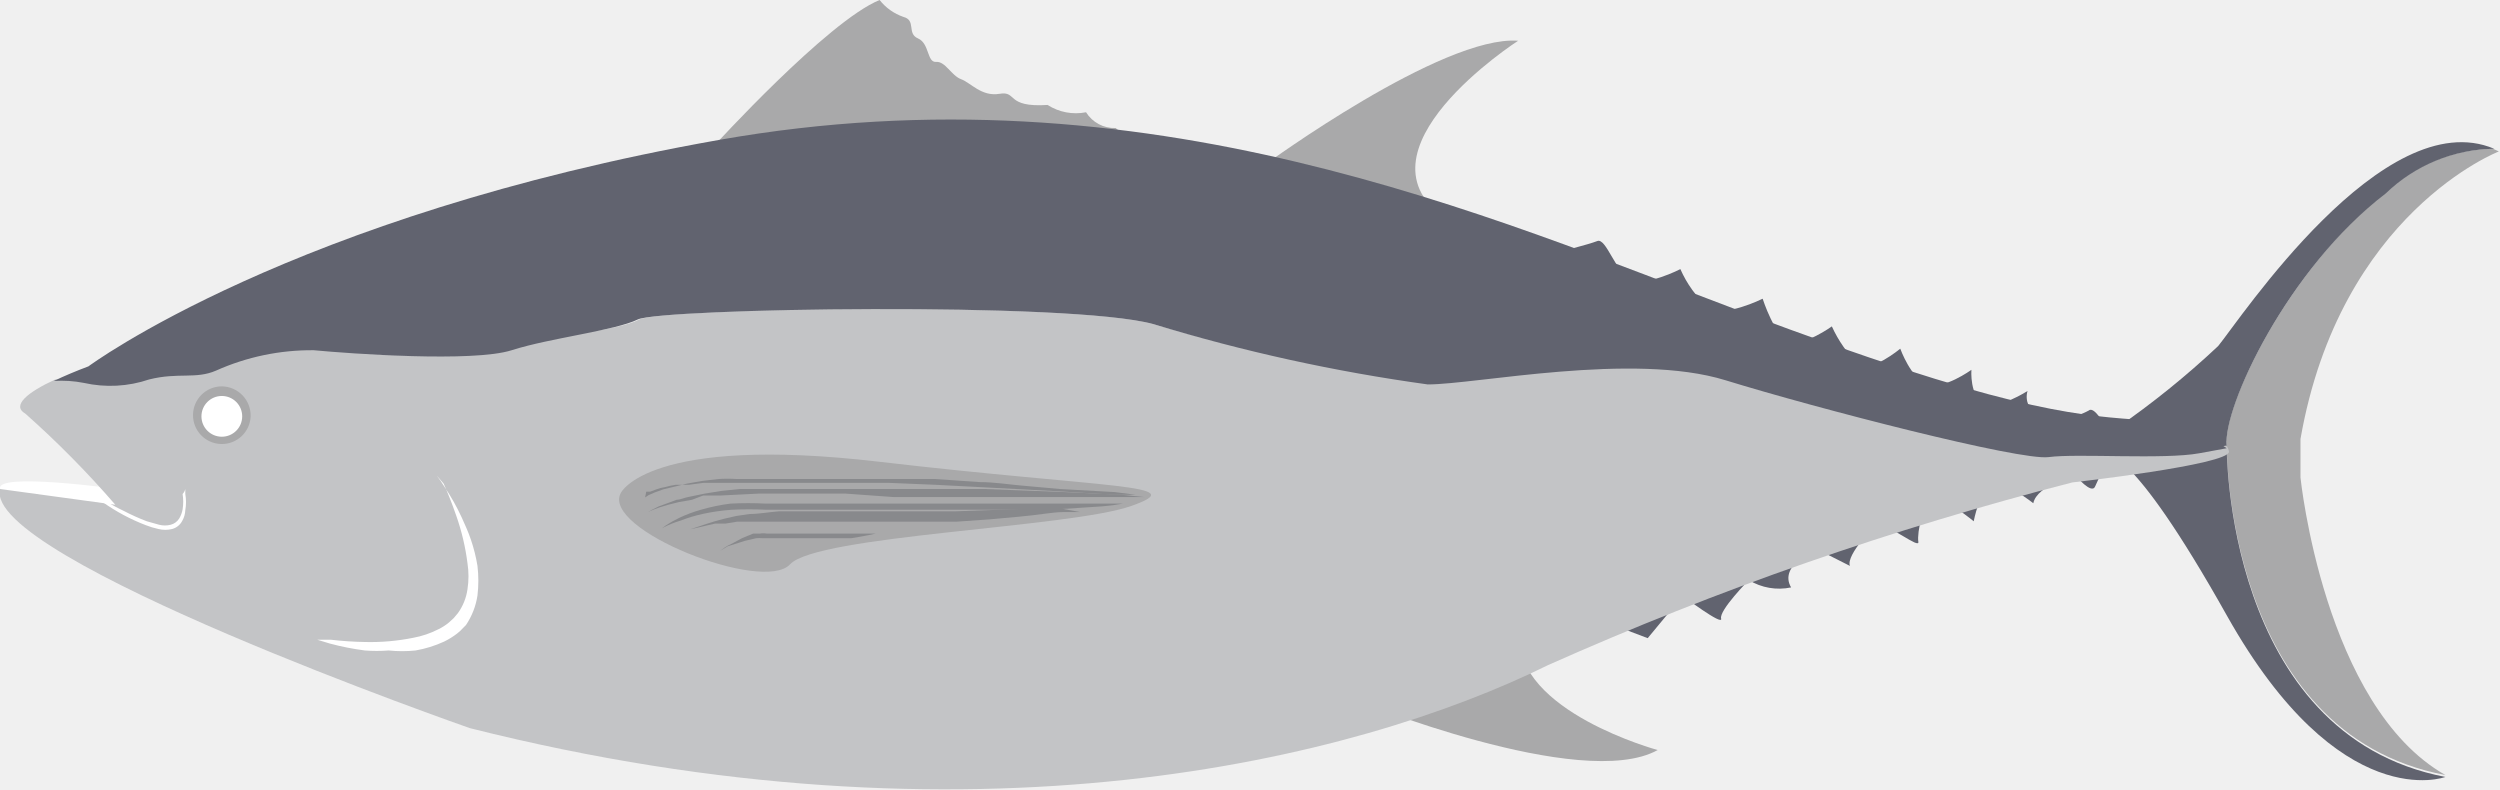
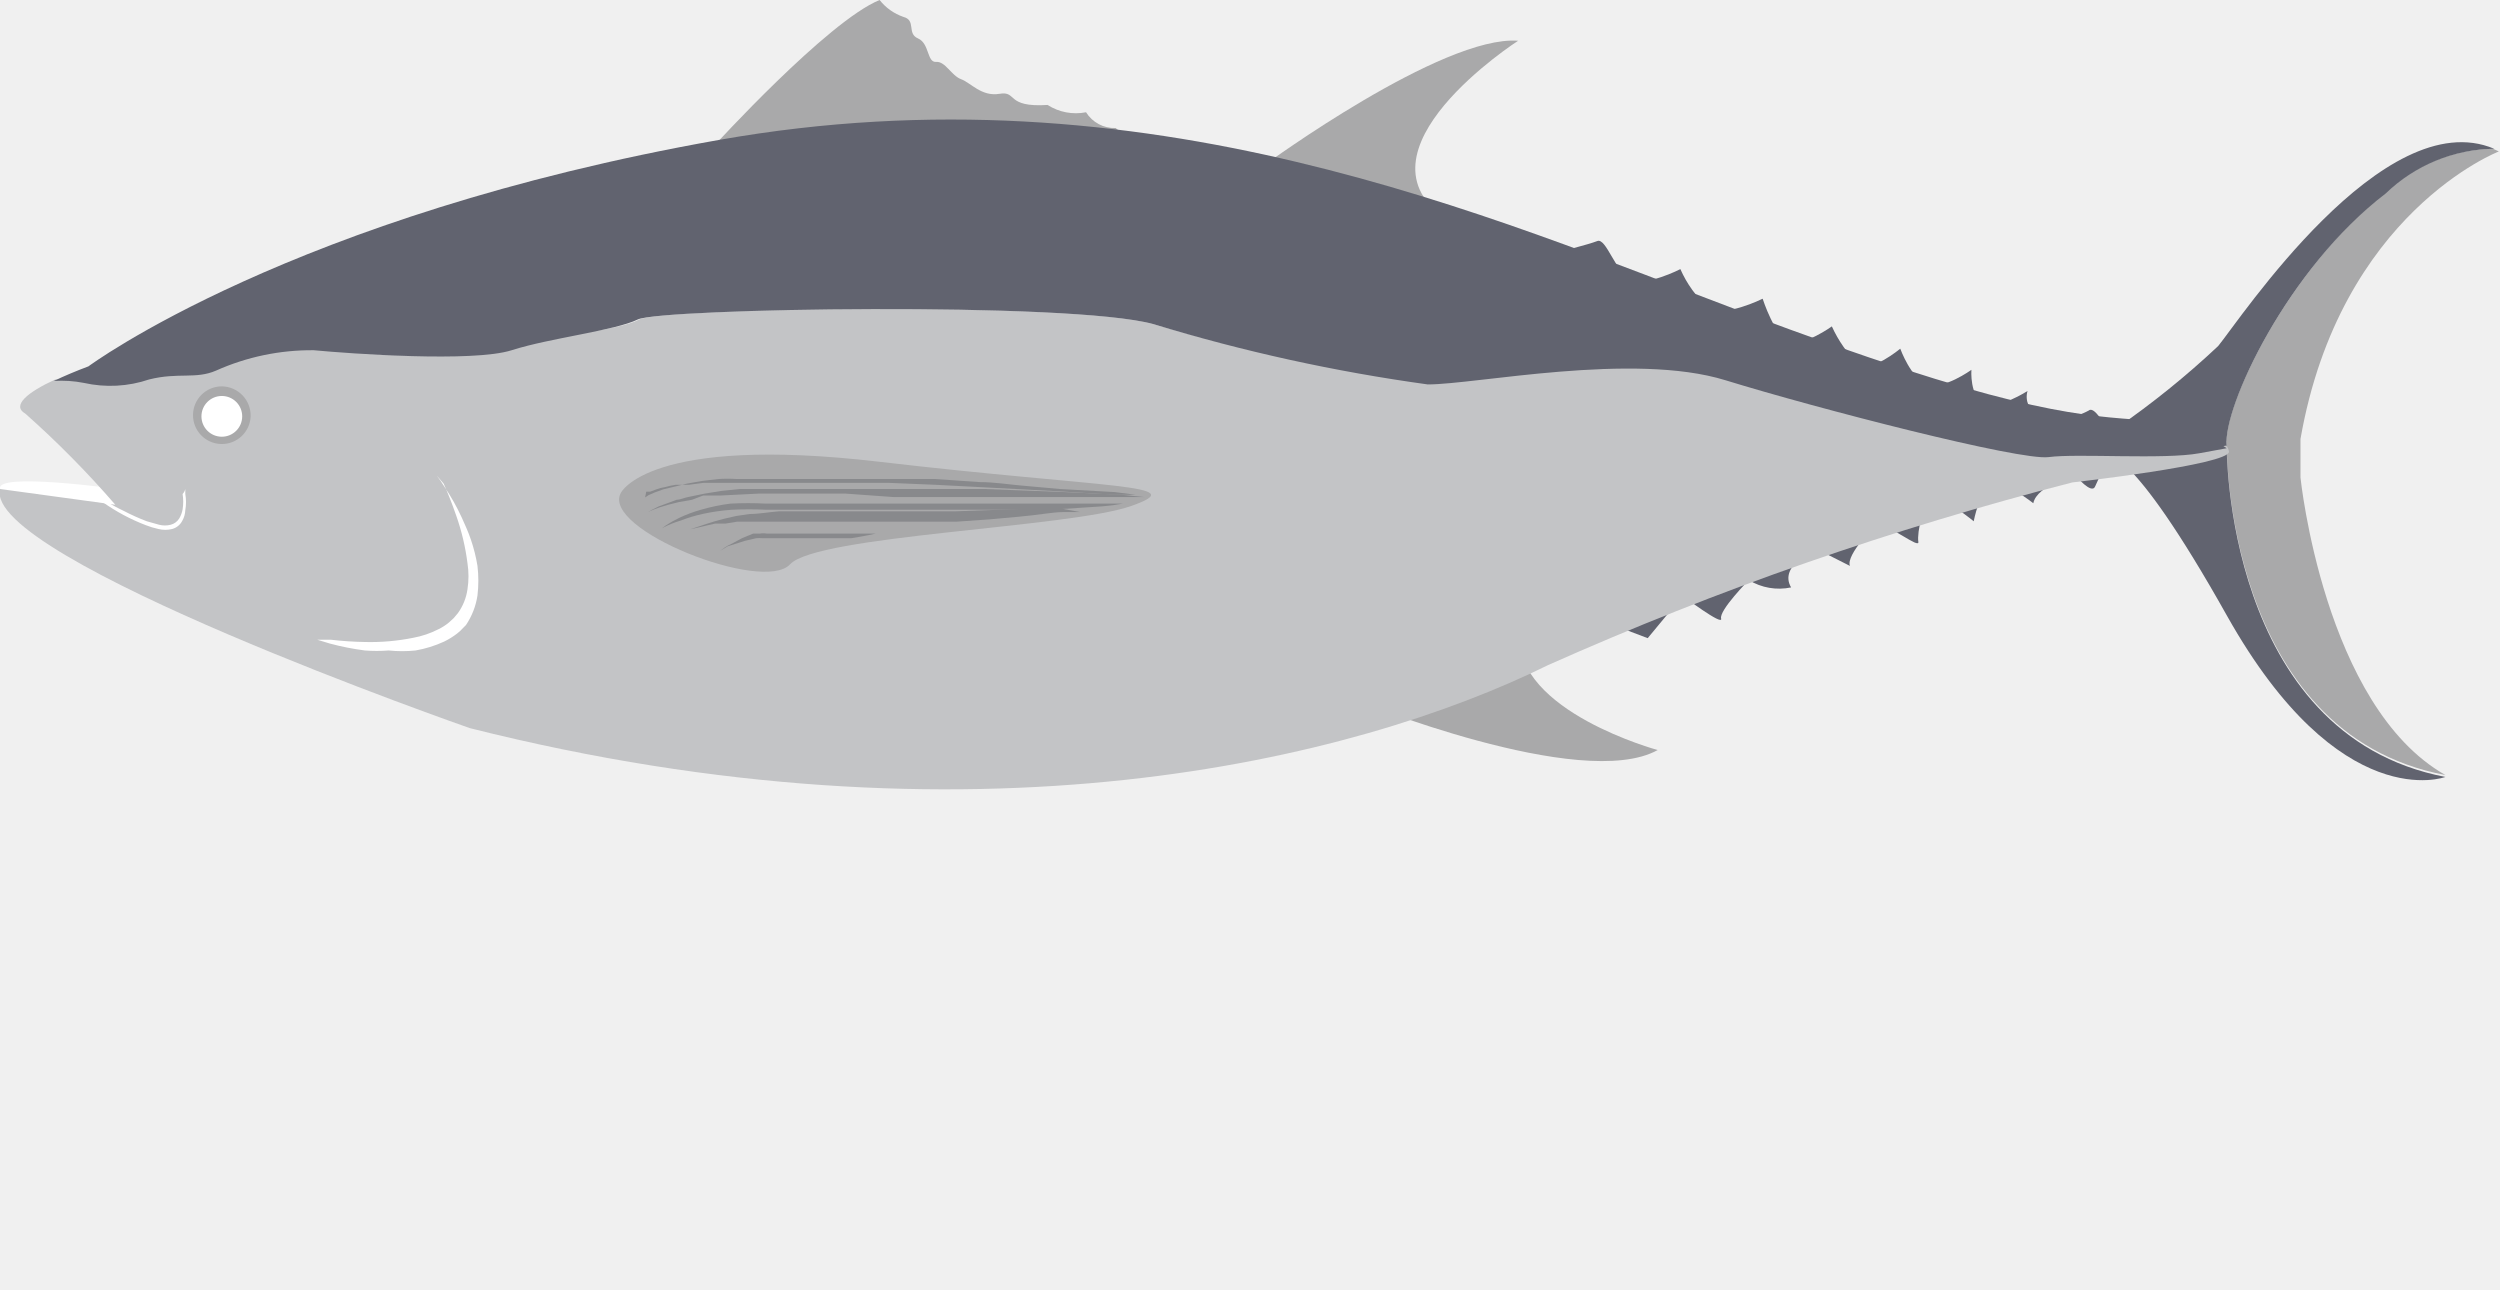
- <svg xmlns="http://www.w3.org/2000/svg" viewBox="0 0 65.03 20.53">
+ <svg xmlns="http://www.w3.org/2000/svg" viewBox="0 0 65.03 33.53">
  <defs>
    <style>.cls-1{fill:#a9a9aa;}.cls-2{fill:#fff;}.cls-3{fill:#a59797;}.cls-4{fill:#61636f;}.cls-5{fill:#c3c4c6;}.cls-6{fill:#88898c;}</style>
  </defs>
  <g id="Capa_2" data-name="Capa 2">
    <g id="ëÎÓÈ_1" data-name="ëÎÓÈ 1">
      <path class="cls-1" d="M35.24,18.2s5.9,2.41,7.88,1.31c0,0-3.69-1-3.6-3S35.24,18.2,35.24,18.2Z" />
      <path class="cls-1" d="M32.91,4.28S37.52.91,39.49,1.06c0,0-4.51,2.9-1.82,4.68S32.91,4.28,32.91,4.28Z" />
      <path class="cls-1" d="M18.56,3.81S21.53.55,22.88,0a1.35,1.35,0,0,0,.62.44c.34.09.08.43.38.56s.23.63.47.61.4.36.65.45.53.46,1,.38.15.36,1.25.29a1.36,1.36,0,0,0,1,.19.87.87,0,0,0,.77.41s.25.23.4.23S20.51,6.53,18.56,3.81Z" />
      <path class="cls-2" d="M3.14,12.73s-3.34-.47-3.13,0,3.25,1,3.25,1Z" />
      <path class="cls-1" d="M59.84,12.42v-1C60.87,5.53,65,3.94,65,3.94l-.15-.07A4.14,4.14,0,0,0,62.06,5c-2.55,2-4.24,5.58-4.14,6.56,0,0-.06,7.52,5.69,8.6C60.45,18.37,59.84,12.42,59.84,12.42Z" />
      <path class="cls-3" d="M54.6,11.85l0,0Z" />
      <path class="cls-4" d="M57.92,11.59c-.1-1,1.59-4.61,4.14-6.56a4.14,4.14,0,0,1,2.82-1.16C62,2.65,58.26,8.32,57.7,9a22.64,22.64,0,0,1-2.65,2.14l-.45.73c.12-.15.76-.43,3.33,4.15,2.94,5.23,5.68,4.19,5.68,4.19C57.86,19.11,57.92,11.59,57.92,11.59Z" />
      <path class="cls-4" d="M40.49,6.57s.83-.21,1.06-.3.47.81.87,1S43.71,7,43.71,7a2.94,2.94,0,0,0,.72,1c.4.28,1.42-.23,1.42-.23s.32,1,.7,1.12,1.1-.4,1.1-.4a3.33,3.33,0,0,0,.7,1c.32.21,1.08-.42,1.08-.42s.28.78.7.93,1.15-.38,1.15-.38-.05.7.33.87,1.13-.32,1.13-.32a.54.54,0,0,0,.27.63,1.67,1.67,0,0,0,1.32-.12c.14-.13.42.38.42.38l.13.87a5.08,5.08,0,0,0-.38.72c-.09.23-.51-.28-.51-.28s-1,.24-1.1.72c0,0-.73-.59-1.17-.53a3.28,3.28,0,0,0-.38,1s-.68-.57-1-.57-.48.89-.44,1.1-.74-.45-1.1-.45c0,0-.79.79-.68,1.08l-.87-.44s-1,.42-.66,1a1.51,1.51,0,0,1-1.1-.19s-.78.79-.72,1-1-.59-1-.59l-.91,1.1-1-.38Z" />
      <path class="cls-5" d="M53.29,11.82c-.74.15-6-1.21-8.41-2s-6.49.13-7.74.11A46,46,0,0,1,30,8.43c-2.1-.59-12.82-.42-13.37-.12s-2.29.4-3.28.76-4.2.13-5.15,0a6.08,6.08,0,0,0-2.54.53c-.53.21-1,0-1.74.23a3.14,3.14,0,0,1-1.7.09,3,3,0,0,0-.78-.05c-.72.33-1.15.68-.78.89A25.24,25.24,0,0,1,3,13.13l-3-.41c-.45,1.8,12.22,6.22,12.22,6.22,13.06,3.29,23,.85,28.05-1.64a86.06,86.06,0,0,1,13.63-4.75s4.08-.46,4.08-.8a.31.31,0,0,0-.07-.16l-.71.13C56.25,11.89,54,11.67,53.29,11.82Z" />
      <path class="cls-4" d="M55.5,10.91c-1.59-.12-3.51-.29-10.13-2.78S29.83,1.67,18.7,3.64,2.3,9.53,2.3,9.53c-.32.12-.63.25-.9.38a3,3,0,0,1,.78.05,3.14,3.14,0,0,0,1.7-.09c.76-.19,1.21,0,1.74-.23a6.08,6.08,0,0,1,2.54-.53c.95.09,4.15.32,5.15,0S16,8.6,16.59,8.31,27.86,7.84,30,8.43A46,46,0,0,0,37.14,10c1.25,0,5.34-.85,7.74-.11s7.67,2.1,8.41,2,3,.07,3.92-.1l.71-.13A4,4,0,0,0,55.5,10.91Z" />
      <path class="cls-2" d="M11.36,12.37a3.52,3.52,0,0,1,.2.29,5.69,5.69,0,0,1,.45.8c.08.18.17.37.24.58a4.22,4.22,0,0,1,.17.68,3.26,3.26,0,0,1,0,.77,1.88,1.88,0,0,1-.3.77h0l0,0,0,0-.07.07a1.14,1.14,0,0,1-.16.15,1.94,1.94,0,0,1-.34.21,3,3,0,0,1-.74.23,3.37,3.37,0,0,1-.7,0,4,4,0,0,1-.62,0,6.92,6.92,0,0,1-.91-.18l-.33-.1.35,0a8.93,8.93,0,0,0,.9.06,5.62,5.62,0,0,0,1.25-.11,2.37,2.37,0,0,0,.65-.22,1.34,1.34,0,0,0,.28-.18l.12-.11.11-.13a1.4,1.4,0,0,0,.25-.62,2.22,2.22,0,0,0,0-.68,6,6,0,0,0-.29-1.23c-.12-.35-.24-.64-.33-.84Z" />
      <path class="cls-1" d="M16.15,12.82s.72-1.51,6.71-.81,8.18.58,6.57,1.15-8.18.76-8.88,1.52S15.62,13.77,16.15,12.82Z" />
      <path class="cls-1" d="M6.52,10.83a.75.75,0,1,1-.75-.78A.76.76,0,0,1,6.52,10.83Z" />
      <circle class="cls-2" cx="5.77" cy="10.83" r="0.53" />
      <path class="cls-2" d="M4.82,12.7l0,.15a1.2,1.2,0,0,1,0,.42.6.6,0,0,1-.08.28.42.42,0,0,1-.26.21.73.73,0,0,1-.36,0,2.07,2.07,0,0,1-.33-.1,5.07,5.07,0,0,1-1.12-.6l-.32-.25-.12-.11.13.09a2.76,2.76,0,0,0,.35.22,4.68,4.68,0,0,0,.51.28,5.46,5.46,0,0,0,.6.27l.32.09a.61.61,0,0,0,.3,0,.37.37,0,0,0,.22-.16.7.7,0,0,0,.09-.24,1.28,1.28,0,0,0,0-.4C4.83,12.76,4.82,12.7,4.82,12.7Z" />
      <path class="cls-6" d="M16.78,12.94l0,0,.09-.06.16-.07.22-.08.29-.07.33-.08.39-.07.43-.05a3.56,3.56,0,0,1,.47,0l.5,0c.35,0,.72,0,1.09,0s.77,0,1.17,0l1.2,0,1.2,0,1.16.08c.38,0,.74.06,1.09.09l1,.09L29,12.8l.54.07-.55,0-1.45-.09-2.06-.11-1.16-.06-1.2-.05-1.19,0H20.79l-1.09,0-.5,0-.47,0-.43,0-.38.05-.34,0a2,2,0,0,0-.28.06,1.09,1.09,0,0,0-.23.06l-.16.06-.1,0Z" />
      <path class="cls-6" d="M29.78,12.93H25.65l-1.18,0-1.22,0L22,12.84l-1.17,0h-1.1l-1,.05-.44,0L18,13l-.34.06-.28.07-.23.07-.16.06-.14.06.13-.07.16-.08.22-.08L17.6,13c.1,0,.21-.06.34-.08l.39-.08.43-.07.48-.05.51,0c.35,0,.72,0,1.11,0H22l1.22,0c.41,0,.81,0,1.21,0l1.18,0,2.09.08,1.48.07Z" />
      <path class="cls-6" d="M17.22,13.74l.11-.08a3,3,0,0,1,.34-.19,3.5,3.5,0,0,1,.56-.21A5,5,0,0,1,19,13.1a8.65,8.65,0,0,1,.92,0h3.24l4.16,0h1.89a5,5,0,0,1-.52.07l-1.37.09-1.93,0-1.1,0H20.94l-1,0a9.07,9.07,0,0,0-.91,0,5.33,5.33,0,0,0-.76.11,3.8,3.8,0,0,0-.56.17A2.49,2.49,0,0,0,17.22,13.74Z" />
      <path class="cls-6" d="M28.1,13.32l-.44,0c-.28,0-.67.08-1.15.12l-.77.07-.86.06c-.3,0-.61,0-.92,0l-.95,0h-.48l-.48,0-.92,0-.44,0h-.41c-.28,0-.53,0-.77,0l-.34,0-.3.05-.27,0-.22.05-.43.1.42-.14.22-.07.26-.07.31-.07.34-.05c.24,0,.5-.05.77-.07h.87l.92,0h2.36l.45,0,1.63-.06,1.16,0Z" />
      <path class="cls-6" d="M18.73,14.33l0,0,.11-.08a1,1,0,0,1,.18-.1L19.3,14l.29-.12.17,0a.58.58,0,0,1,.19,0l.19,0h.58l.39,0h.37l.35,0,.31,0h.64s-.25.06-.64.12l-.31,0H20l-.17,0a.9.9,0,0,0-.16,0l-.3.07-.44.14Z" />
    </g>
  </g>
</svg>
